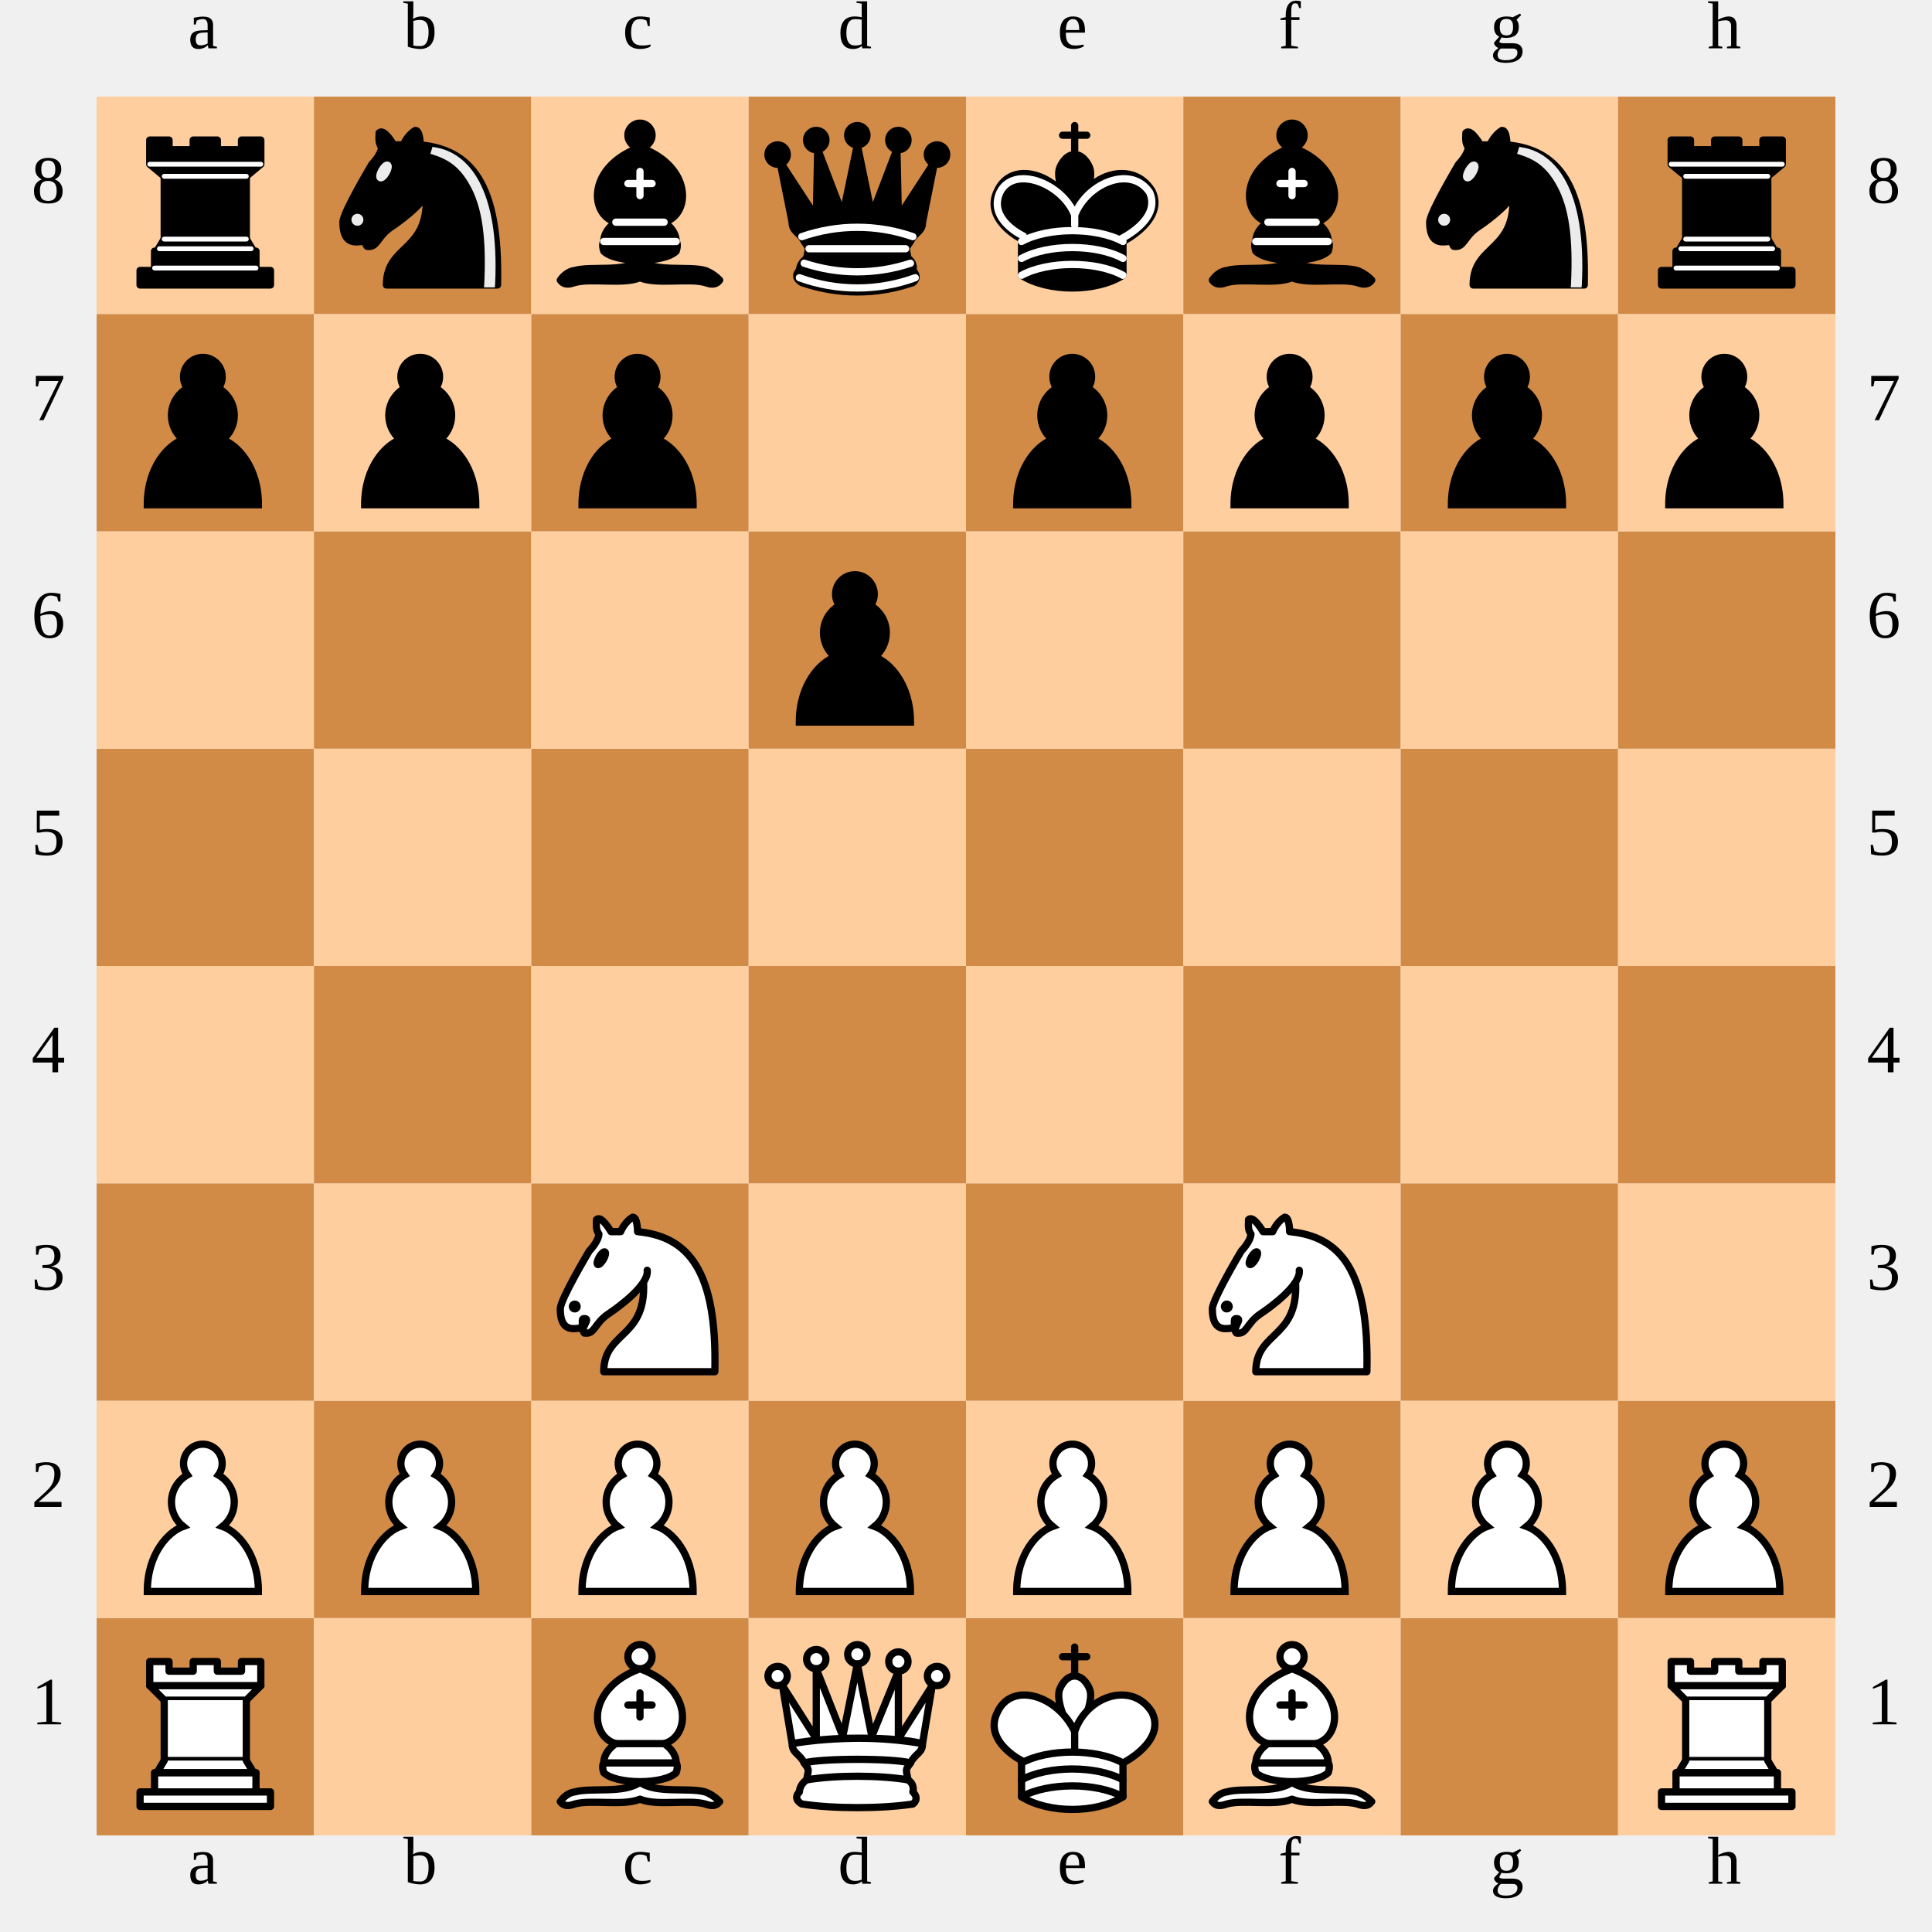
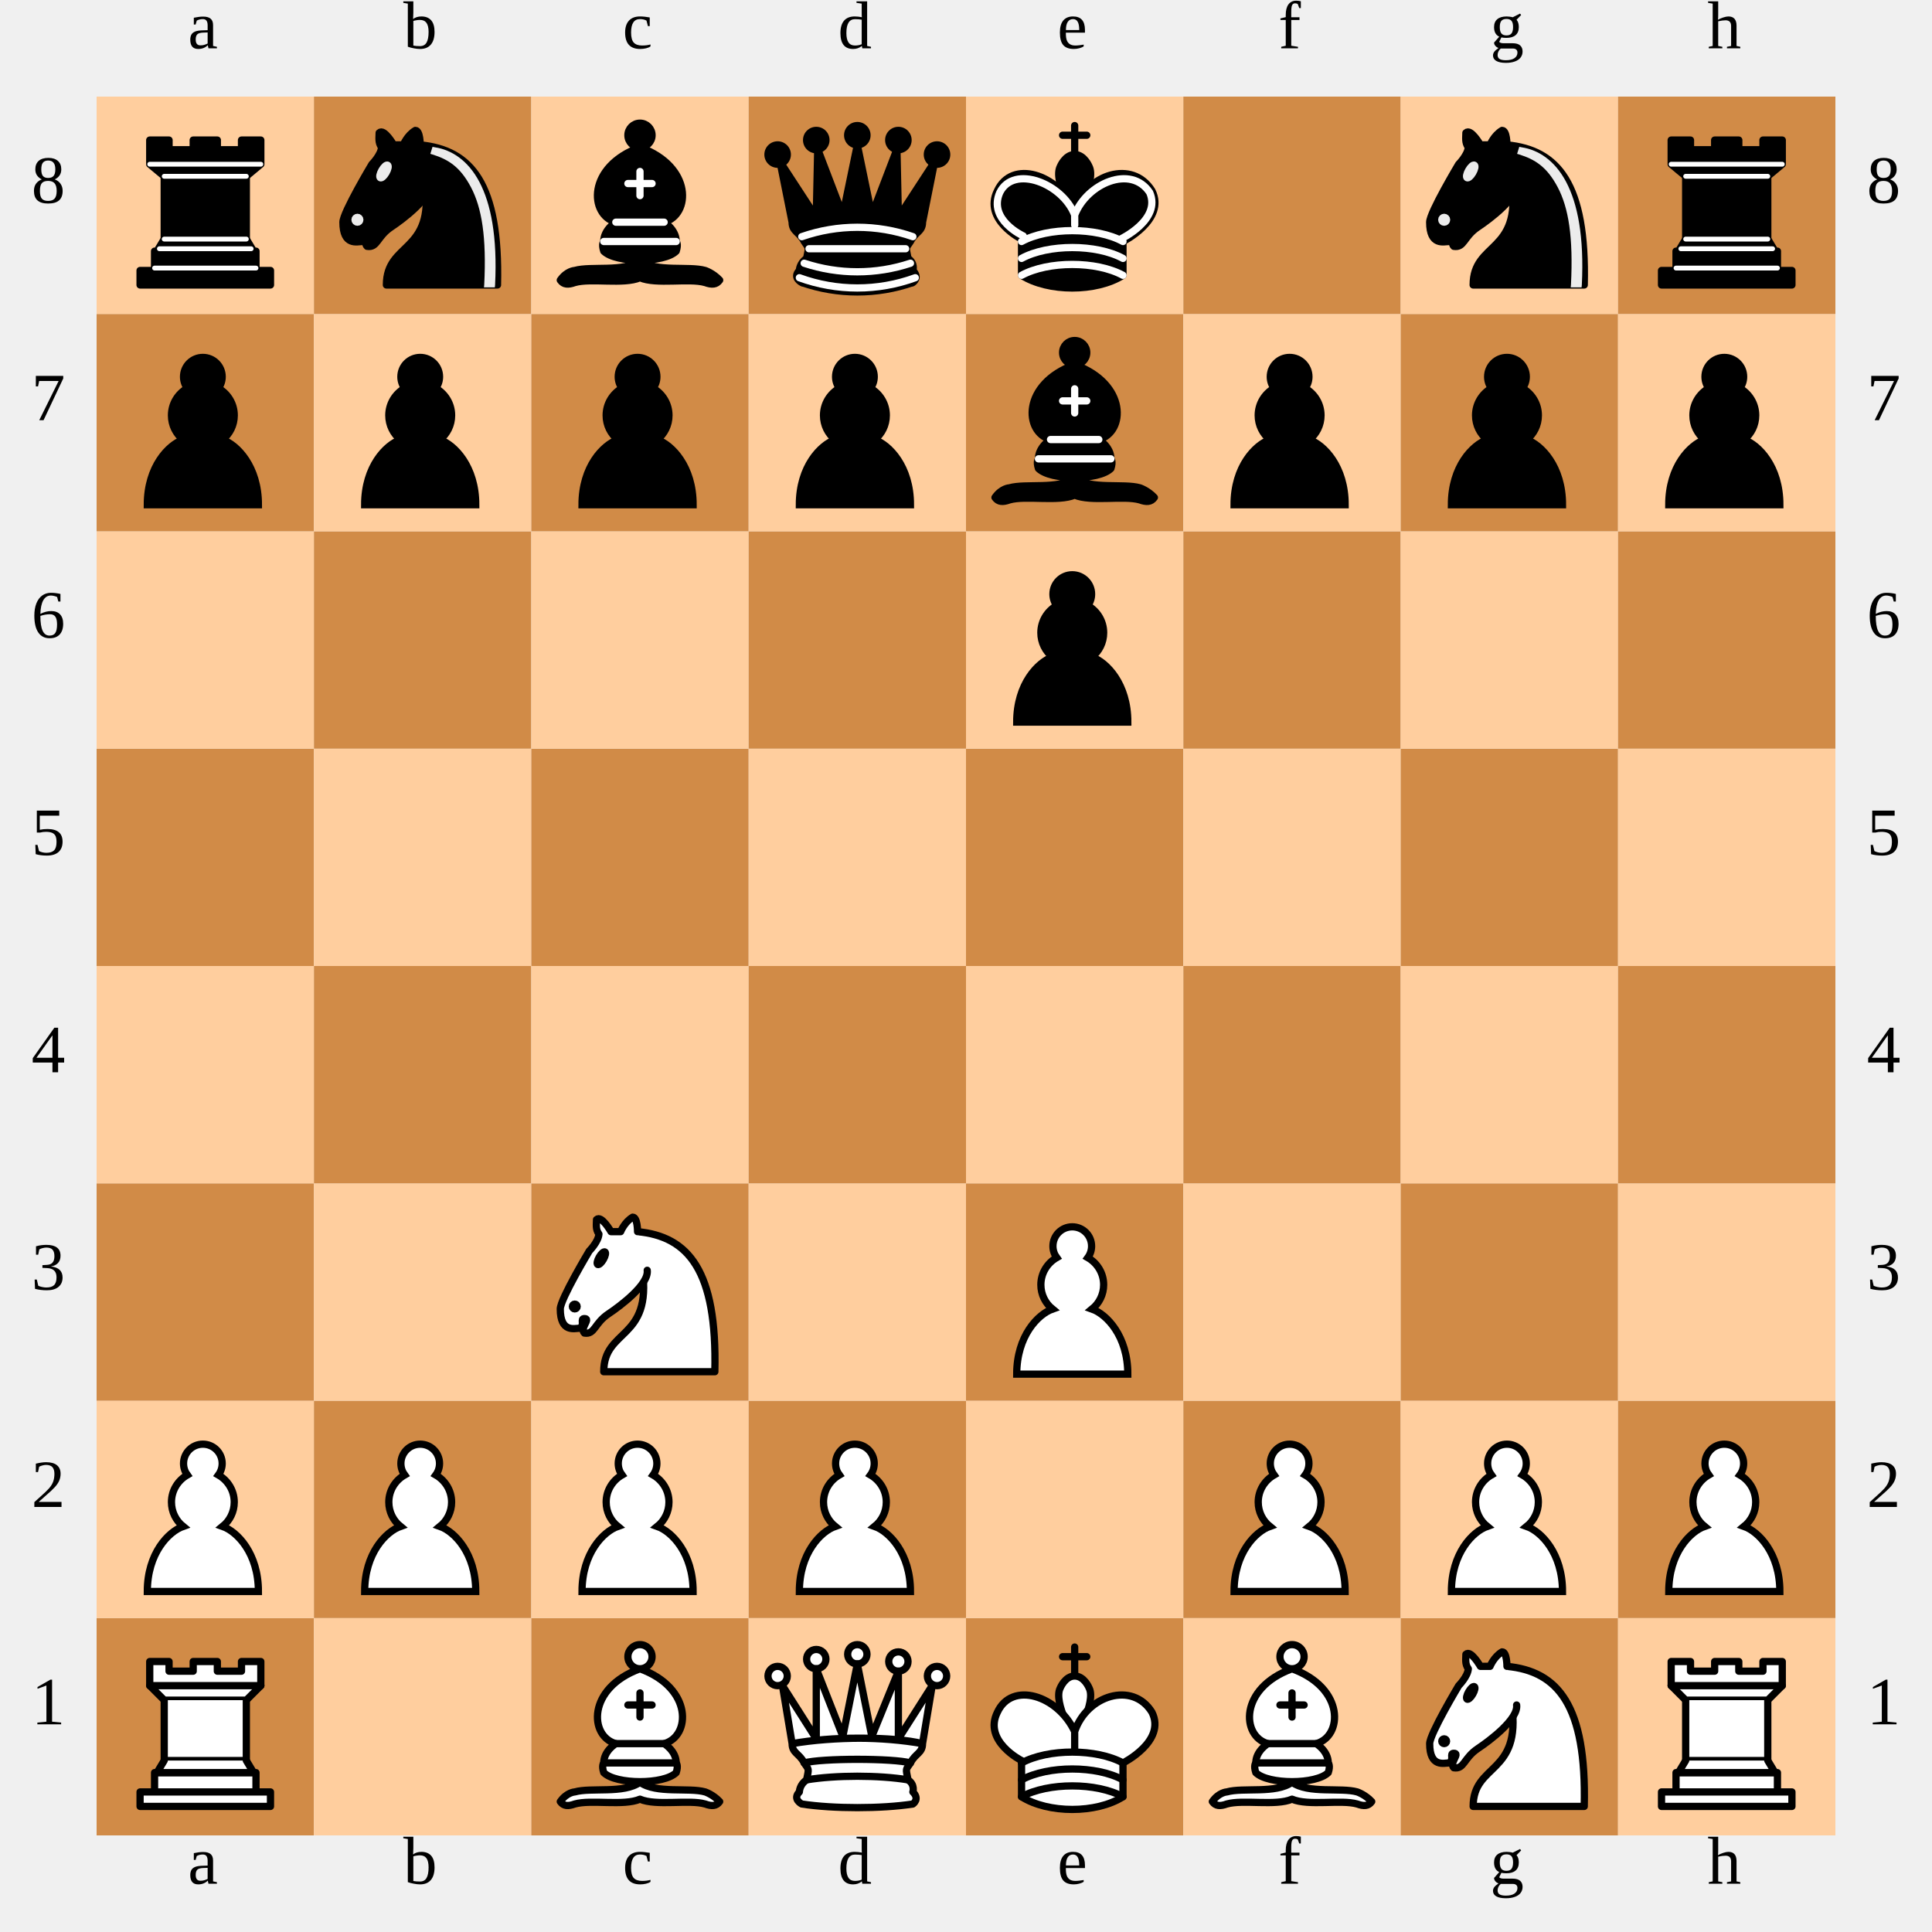
<svg xmlns="http://www.w3.org/2000/svg" xmlns:xlink="http://www.w3.org/1999/xlink" version="1.1" viewBox="0 0 400 400">
  <defs>
    <g class="white pawn" id="white-pawn">
      <path d="M22 9c-2.21 0-4 1.79-4 4 0 .89.29 1.71.78 2.38-1.95 1.12-3.28 3.21-3.28 5.62 0 2.03.94 3.84 2.41 5.03-3 1.06-7.41 5.55-7.41 13.47h23c0-7.92-4.41-12.41-7.41-13.47 1.47-1.19 2.41-3 2.41-5.03 0-2.41-1.33-4.5-3.28-5.62.49-.67.78-1.49.78-2.38 0-2.21-1.79-4-4-4z" fill="#fff" stroke="#000" stroke-linecap="round" stroke-width="1.5" />
    </g>
    <g class="white knight" fill="none" fill-rule="evenodd" id="white-knight" stroke="#000" stroke-linecap="round" stroke-linejoin="round" stroke-width="1.5">
      <path d="M 22,10 C 32.5,11 38.5,18 38,39 L 15,39 C 15,30 25,32.5 23,18" style="fill:#ffffff; stroke:#000000;" />
      <path d="M 24,18 C 24.38,20.91 18.45,25.37 16,27 C 13,29 13.18,31.34 11,31 C 9.958,30.06 12.41,27.96 11,28 C 10,28 11.19,29.23 10,30 C 9,30 5.997,31 6,26 C 6,24 12,14 12,14 C 12,14 13.89,12.1 14,10.5 C 13.27,9.506 13.5,8.5 13.5,7.5 C 14.5,6.5 16.5,10 16.5,10 L 18.5,10 C 18.5,10 19.28,8.008 21,7 C 22,7 22,10 22,10" style="fill:#ffffff; stroke:#000000;" />
      <path d="M 9.5 25.5 A 0.5 0.5 0 1 1 8.5,25.5 A 0.5 0.5 0 1 1 9.5 25.5 z" style="fill:#000000; stroke:#000000;" />
      <path d="M 15 15.5 A 0.5 1.5 0 1 1 14,15.5 A 0.5 1.5 0 1 1 15 15.5 z" style="fill:#000000; stroke:#000000;" transform="matrix(0.866,0.5,-0.5,0.866,9.693,-5.173)" />
    </g>
    <g class="white bishop" fill="none" fill-rule="evenodd" id="white-bishop" stroke="#000" stroke-linecap="round" stroke-linejoin="round" stroke-width="1.5">
      <g fill="#fff" stroke-linecap="butt">
        <path d="M9 36c3.39-.97 10.11.43 13.5-2 3.39 2.43 10.11 1.03 13.5 2 0 0 1.65.54 3 2-.68.97-1.65.99-3 .5-3.39-.97-10.11.46-13.5-1-3.39 1.46-10.11.03-13.5 1-1.354.49-2.323.47-3-.5 1.354-1.94 3-2 3-2zM15 32c2.5 2.5 12.5 2.5 15 0 .5-1.5 0-2 0-2 0-2.5-2.5-4-2.5-4 5.5-1.5 6-11.5-5-15.5-11 4-10.5 14-5 15.5 0 0-2.5 1.5-2.5 4 0 0-.5.5 0 2zM25 8a2.5 2.5 0 1 1-5 0 2.5 2.5 0 1 1 5 0z" />
      </g>
      <path d="M17.5 26h10M15 30h15m-7.5-14.5v5M20 18h5" stroke-linejoin="miter" />
    </g>
    <g class="white rook" fill="#fff" fill-rule="evenodd" id="white-rook" stroke="#000" stroke-linecap="round" stroke-linejoin="round" stroke-width="1.5">
      <path d="M9 39h27v-3H9v3zM12 36v-4h21v4H12zM11 14V9h4v2h5V9h5v2h5V9h4v5" stroke-linecap="butt" />
      <path d="M34 14l-3 3H14l-3-3" />
      <path d="M31 17v12.5H14V17" stroke-linecap="butt" stroke-linejoin="miter" />
      <path d="M31 29.5l1.5 2.5h-20l1.5-2.5" />
      <path d="M11 14h23" fill="none" stroke-linejoin="miter" />
    </g>
    <g class="white queen" fill="#fff" fill-rule="evenodd" id="white-queen" stroke="#000" stroke-linecap="round" stroke-linejoin="round" stroke-width="1.5">
      <path d="M8 12a2 2 0 1 1-4 0 2 2 0 1 1 4 0zM24.5 7.5a2 2 0 1 1-4 0 2 2 0 1 1 4 0zM41 12a2 2 0 1 1-4 0 2 2 0 1 1 4 0zM16 8.5a2 2 0 1 1-4 0 2 2 0 1 1 4 0zM33 9a2 2 0 1 1-4 0 2 2 0 1 1 4 0z" />
      <path d="M9 26c8.5-1.5 21-1.5 27 0l2-12-7 11V11l-5.5 13.5-3-15-3 15-5.5-14V25L7 14l2 12zM9 26c0 2 1.5 2 2.5 4 1 1.5 1 1 .5 3.5-1.5 1-1.5 2.5-1.5 2.5-1.5 1.5.5 2.5.5 2.5 6.5 1 16.5 1 23 0 0 0 1.5-1 0-2.5 0 0 .5-1.5-1-2.5-.5-2.5-.5-2 .5-3.5 1-2 2.5-2 2.5-4-8.5-1.5-18.5-1.5-27 0z" stroke-linecap="butt" />
      <path d="M11.5 30c3.5-1 18.5-1 22 0M12 33.5c6-1 15-1 21 0" fill="none" />
    </g>
    <g class="white king" fill="none" fill-rule="evenodd" id="white-king" stroke="#000" stroke-linecap="round" stroke-linejoin="round" stroke-width="1.5">
      <path d="M22.5 11.63V6M20 8h5" stroke-linejoin="miter" />
      <path d="M22.5 25s4.5-7.5 3-10.5c0 0-1-2.5-3-2.5s-3 2.5-3 2.5c-1.5 3 3 10.5 3 10.5" fill="#fff" stroke-linecap="butt" stroke-linejoin="miter" />
      <path d="M11.5 37c5.5 3.5 15.5 3.5 21 0v-7s9-4.5 6-10.5c-4-6.5-13.5-3.5-16 4V27v-3.5c-3.5-7.5-13-10.5-16-4-3 6 5 10 5 10V37z" fill="#fff" />
      <path d="M11.5 30c5.5-3 15.5-3 21 0m-21 3.5c5.5-3 15.5-3 21 0m-21 3.5c5.5-3 15.5-3 21 0" />
    </g>
    <g class="black pawn" id="black-pawn">
      <path d="M22 9c-2.21 0-4 1.79-4 4 0 .89.29 1.71.78 2.38-1.95 1.12-3.28 3.21-3.28 5.62 0 2.03.94 3.84 2.41 5.03-3 1.06-7.41 5.55-7.41 13.47h23c0-7.92-4.41-12.41-7.41-13.47 1.47-1.19 2.41-3 2.41-5.03 0-2.41-1.33-4.5-3.28-5.62.49-.67.78-1.49.78-2.38 0-2.21-1.79-4-4-4z" stroke="#000" stroke-linecap="round" stroke-width="1.5" />
    </g>
    <g class="black knight" fill="none" fill-rule="evenodd" id="black-knight" stroke="#000" stroke-linecap="round" stroke-linejoin="round" stroke-width="1.5">
      <path d="M 22,10 C 32.5,11 38.5,18 38,39 L 15,39 C 15,30 25,32.5 23,18" style="fill:#000000; stroke:#000000;" />
      <path d="M 24,18 C 24.38,20.91 18.45,25.37 16,27 C 13,29 13.18,31.34 11,31 C 9.958,30.06 12.41,27.96 11,28 C 10,28 11.19,29.23 10,30 C 9,30 5.997,31 6,26 C 6,24 12,14 12,14 C 12,14 13.89,12.1 14,10.5 C 13.27,9.506 13.5,8.5 13.5,7.5 C 14.5,6.5 16.5,10 16.5,10 L 18.5,10 C 18.5,10 19.28,8.008 21,7 C 22,7 22,10 22,10" style="fill:#000000; stroke:#000000;" />
      <path d="M 9.5 25.5 A 0.5 0.5 0 1 1 8.5,25.5 A 0.5 0.5 0 1 1 9.5 25.5 z" style="fill:#ececec; stroke:#ececec;" />
      <path d="M 15 15.5 A 0.5 1.5 0 1 1 14,15.5 A 0.5 1.5 0 1 1 15 15.5 z" style="fill:#ececec; stroke:#ececec;" transform="matrix(0.866,0.5,-0.5,0.866,9.693,-5.173)" />
      <path d="M 24.55,10.4 L 24.1,11.85 L 24.6,12 C 27.75,13 30.25,14.49 32.5,18.75 C 34.75,23.01 35.75,29.06 35.25,39 L 35.2,39.5 L 37.45,39.5 L 37.5,39 C 38,28.94 36.62,22.15 34.25,17.66 C 31.88,13.17 28.46,11.02 25.06,10.5 L 24.55,10.4 z " style="fill:#ececec; stroke:none;" />
    </g>
    <g class="black bishop" fill="none" fill-rule="evenodd" id="black-bishop" stroke="#000" stroke-linecap="round" stroke-linejoin="round" stroke-width="1.5">
      <path d="M9 36c3.39-.97 10.11.43 13.5-2 3.39 2.43 10.11 1.03 13.5 2 0 0 1.65.54 3 2-.68.97-1.65.99-3 .5-3.39-.97-10.11.46-13.5-1-3.39 1.46-10.11.03-13.5 1-1.354.49-2.323.47-3-.5 1.354-1.94 3-2 3-2zm6-4c2.5 2.5 12.5 2.5 15 0 .5-1.5 0-2 0-2 0-2.5-2.5-4-2.5-4 5.5-1.5 6-11.5-5-15.5-11 4-10.5 14-5 15.5 0 0-2.5 1.5-2.5 4 0 0-.5.5 0 2zM25 8a2.5 2.5 0 1 1-5 0 2.5 2.5 0 1 1 5 0z" fill="#000" stroke-linecap="butt" />
      <path d="M17.5 26h10M15 30h15m-7.5-14.5v5M20 18h5" stroke="#fff" stroke-linejoin="miter" />
    </g>
    <g class="black rook" fill="#000" fill-rule="evenodd" id="black-rook" stroke="#000" stroke-linecap="round" stroke-linejoin="round" stroke-width="1.5">
      <path d="M9 39h27v-3H9v3zM12.5 32l1.5-2.5h17l1.5 2.5h-20zM12 36v-4h21v4H12z" stroke-linecap="butt" />
      <path d="M14 29.5v-13h17v13H14z" stroke-linecap="butt" stroke-linejoin="miter" />
      <path d="M14 16.5L11 14h23l-3 2.5H14zM11 14V9h4v2h5V9h5v2h5V9h4v5H11z" stroke-linecap="butt" />
      <path d="M12 35.5h21M13 31.5h19M14 29.5h17M14 16.5h17M11 14h23" fill="none" stroke="#fff" stroke-linejoin="miter" stroke-width="1" />
    </g>
    <g class="black queen" fill="#000" fill-rule="evenodd" id="black-queen" stroke="#000" stroke-linecap="round" stroke-linejoin="round" stroke-width="1.5">
      <g fill="#000" stroke="none">
        <circle cx="6" cy="12" r="2.75" />
        <circle cx="14" cy="9" r="2.75" />
        <circle cx="22.5" cy="8" r="2.75" />
        <circle cx="31" cy="9" r="2.75" />
        <circle cx="39" cy="12" r="2.75" />
      </g>
      <path d="M9 26c8.5-1.5 21-1.5 27 0l2.5-12.5L31 25l-.3-14.1-5.2 13.6-3-14.5-3 14.5-5.2-13.6L14 25 6.5 13.5 9 26zM9 26c0 2 1.5 2 2.5 4 1 1.5 1 1 .5 3.5-1.5 1-1.5 2.5-1.5 2.5-1.5 1.5.5 2.5.5 2.5 6.5 1 16.5 1 23 0 0 0 1.5-1 0-2.5 0 0 .5-1.5-1-2.5-.5-2.5-.5-2 .5-3.5 1-2 2.5-2 2.5-4-8.5-1.5-18.5-1.5-27 0z" stroke-linecap="butt" />
      <path d="M11 38.5a35 35 1 0 0 23 0" fill="none" stroke-linecap="butt" />
      <path d="M11 29a35 35 1 0 1 23 0M12.5 31.5h20M11.5 34.5a35 35 1 0 0 22 0M10.5 37.5a35 35 1 0 0 24 0" fill="none" stroke="#fff" />
    </g>
    <g class="black king" fill="none" fill-rule="evenodd" id="black-king" stroke="#000" stroke-linecap="round" stroke-linejoin="round" stroke-width="1.5">
      <path d="M22.5 11.63V6" stroke-linejoin="miter" />
      <path d="M22.5 25s4.5-7.5 3-10.5c0 0-1-2.5-3-2.5s-3 2.5-3 2.5c-1.5 3 3 10.5 3 10.5" fill="#000" stroke-linecap="butt" stroke-linejoin="miter" />
      <path d="M11.5 37c5.5 3.5 15.5 3.5 21 0v-7s9-4.5 6-10.5c-4-6.5-13.5-3.5-16 4V27v-3.5c-3.5-7.5-13-10.5-16-4-3 6 5 10 5 10V37z" fill="#000" />
      <path d="M20 8h5" stroke-linejoin="miter" />
      <path d="M32 29.5s8.5-4 6.03-9.65C34.15 14 25 18 22.5 24.5l.01 2.1-.01-2.1C20 18 9.906 14 6.997 19.85c-2.497 5.65 4.853 9 4.853 9M11.5 30c5.5-3 15.5-3 21 0m-21 3.5c5.5-3 15.5-3 21 0m-21 3.5c5.5-3 15.5-3 21 0" stroke="#fff" />
    </g>
  </defs>
  <rect class="square dark a1" fill="#d18b47" height="45" stroke="none" width="45" x="20" y="335" />
  <use transform="translate(20, 335)" xlink:href="#white-rook" />
  <rect class="square light b1" fill="#ffce9e" height="45" stroke="none" width="45" x="65" y="335" />
  <rect class="square dark c1" fill="#d18b47" height="45" stroke="none" width="45" x="110" y="335" />
  <use transform="translate(110, 335)" xlink:href="#white-bishop" />
  <rect class="square light d1" fill="#ffce9e" height="45" stroke="none" width="45" x="155" y="335" />
  <use transform="translate(155, 335)" xlink:href="#white-queen" />
  <rect class="square dark e1" fill="#d18b47" height="45" stroke="none" width="45" x="200" y="335" />
  <use transform="translate(200, 335)" xlink:href="#white-king" />
  <rect class="square light f1" fill="#ffce9e" height="45" stroke="none" width="45" x="245" y="335" />
  <use transform="translate(245, 335)" xlink:href="#white-bishop" />
  <rect class="square dark g1" fill="#d18b47" height="45" stroke="none" width="45" x="290" y="335" />
+   <use transform="translate(290, 335)" xlink:href="#white-knight" />
  <rect class="square light h1" fill="#ffce9e" height="45" stroke="none" width="45" x="335" y="335" />
  <use transform="translate(335, 335)" xlink:href="#white-rook" />
  <rect class="square light a2" fill="#ffce9e" height="45" stroke="none" width="45" x="20" y="290" />
  <use transform="translate(20, 290)" xlink:href="#white-pawn" />
  <rect class="square dark b2" fill="#d18b47" height="45" stroke="none" width="45" x="65" y="290" />
  <use transform="translate(65, 290)" xlink:href="#white-pawn" />
  <rect class="square light c2" fill="#ffce9e" height="45" stroke="none" width="45" x="110" y="290" />
  <use transform="translate(110, 290)" xlink:href="#white-pawn" />
  <rect class="square dark d2" fill="#d18b47" height="45" stroke="none" width="45" x="155" y="290" />
  <use transform="translate(155, 290)" xlink:href="#white-pawn" />
  <rect class="square light e2" fill="#ffce9e" height="45" stroke="none" width="45" x="200" y="290" />
-   <use transform="translate(200, 290)" xlink:href="#white-pawn" />
  <rect class="square dark f2" fill="#d18b47" height="45" stroke="none" width="45" x="245" y="290" />
  <use transform="translate(245, 290)" xlink:href="#white-pawn" />
  <rect class="square light g2" fill="#ffce9e" height="45" stroke="none" width="45" x="290" y="290" />
  <use transform="translate(290, 290)" xlink:href="#white-pawn" />
  <rect class="square dark h2" fill="#d18b47" height="45" stroke="none" width="45" x="335" y="290" />
  <use transform="translate(335, 290)" xlink:href="#white-pawn" />
  <rect class="square dark a3" fill="#d18b47" height="45" stroke="none" width="45" x="20" y="245" />
  <rect class="square light b3" fill="#ffce9e" height="45" stroke="none" width="45" x="65" y="245" />
  <rect class="square dark c3" fill="#d18b47" height="45" stroke="none" width="45" x="110" y="245" />
  <use transform="translate(110, 245)" xlink:href="#white-knight" />
  <rect class="square light d3" fill="#ffce9e" height="45" stroke="none" width="45" x="155" y="245" />
  <rect class="square dark e3" fill="#d18b47" height="45" stroke="none" width="45" x="200" y="245" />
+   <use transform="translate(200, 245)" xlink:href="#white-pawn" />
  <rect class="square light f3" fill="#ffce9e" height="45" stroke="none" width="45" x="245" y="245" />
-   <use transform="translate(245, 245)" xlink:href="#white-knight" />
  <rect class="square dark g3" fill="#d18b47" height="45" stroke="none" width="45" x="290" y="245" />
  <rect class="square light h3" fill="#ffce9e" height="45" stroke="none" width="45" x="335" y="245" />
  <rect class="square light a4" fill="#ffce9e" height="45" stroke="none" width="45" x="20" y="200" />
  <rect class="square dark b4" fill="#d18b47" height="45" stroke="none" width="45" x="65" y="200" />
  <rect class="square light c4" fill="#ffce9e" height="45" stroke="none" width="45" x="110" y="200" />
  <rect class="square dark d4" fill="#d18b47" height="45" stroke="none" width="45" x="155" y="200" />
  <rect class="square light e4" fill="#ffce9e" height="45" stroke="none" width="45" x="200" y="200" />
  <rect class="square dark f4" fill="#d18b47" height="45" stroke="none" width="45" x="245" y="200" />
  <rect class="square light g4" fill="#ffce9e" height="45" stroke="none" width="45" x="290" y="200" />
  <rect class="square dark h4" fill="#d18b47" height="45" stroke="none" width="45" x="335" y="200" />
  <rect class="square dark a5" fill="#d18b47" height="45" stroke="none" width="45" x="20" y="155" />
  <rect class="square light b5" fill="#ffce9e" height="45" stroke="none" width="45" x="65" y="155" />
  <rect class="square dark c5" fill="#d18b47" height="45" stroke="none" width="45" x="110" y="155" />
  <rect class="square light d5" fill="#ffce9e" height="45" stroke="none" width="45" x="155" y="155" />
  <rect class="square dark e5" fill="#d18b47" height="45" stroke="none" width="45" x="200" y="155" />
  <rect class="square light f5" fill="#ffce9e" height="45" stroke="none" width="45" x="245" y="155" />
  <rect class="square dark g5" fill="#d18b47" height="45" stroke="none" width="45" x="290" y="155" />
  <rect class="square light h5" fill="#ffce9e" height="45" stroke="none" width="45" x="335" y="155" />
  <rect class="square light a6" fill="#ffce9e" height="45" stroke="none" width="45" x="20" y="110" />
  <rect class="square dark b6" fill="#d18b47" height="45" stroke="none" width="45" x="65" y="110" />
  <rect class="square light c6" fill="#ffce9e" height="45" stroke="none" width="45" x="110" y="110" />
  <rect class="square dark d6" fill="#d18b47" height="45" stroke="none" width="45" x="155" y="110" />
-   <use transform="translate(155, 110)" xlink:href="#black-pawn" />
  <rect class="square light e6" fill="#ffce9e" height="45" stroke="none" width="45" x="200" y="110" />
+   <use transform="translate(200, 110)" xlink:href="#black-pawn" />
  <rect class="square dark f6" fill="#d18b47" height="45" stroke="none" width="45" x="245" y="110" />
  <rect class="square light g6" fill="#ffce9e" height="45" stroke="none" width="45" x="290" y="110" />
  <rect class="square dark h6" fill="#d18b47" height="45" stroke="none" width="45" x="335" y="110" />
  <rect class="square dark a7" fill="#d18b47" height="45" stroke="none" width="45" x="20" y="65" />
  <use transform="translate(20, 65)" xlink:href="#black-pawn" />
  <rect class="square light b7" fill="#ffce9e" height="45" stroke="none" width="45" x="65" y="65" />
  <use transform="translate(65, 65)" xlink:href="#black-pawn" />
  <rect class="square dark c7" fill="#d18b47" height="45" stroke="none" width="45" x="110" y="65" />
  <use transform="translate(110, 65)" xlink:href="#black-pawn" />
  <rect class="square light d7" fill="#ffce9e" height="45" stroke="none" width="45" x="155" y="65" />
+   <use transform="translate(155, 65)" xlink:href="#black-pawn" />
  <rect class="square dark e7" fill="#d18b47" height="45" stroke="none" width="45" x="200" y="65" />
-   <use transform="translate(200, 65)" xlink:href="#black-pawn" />
+   <use transform="translate(200, 65)" xlink:href="#black-bishop" />
  <rect class="square light f7" fill="#ffce9e" height="45" stroke="none" width="45" x="245" y="65" />
  <use transform="translate(245, 65)" xlink:href="#black-pawn" />
  <rect class="square dark g7" fill="#d18b47" height="45" stroke="none" width="45" x="290" y="65" />
  <use transform="translate(290, 65)" xlink:href="#black-pawn" />
  <rect class="square light h7" fill="#ffce9e" height="45" stroke="none" width="45" x="335" y="65" />
  <use transform="translate(335, 65)" xlink:href="#black-pawn" />
  <rect class="square light a8" fill="#ffce9e" height="45" stroke="none" width="45" x="20" y="20" />
  <use transform="translate(20, 20)" xlink:href="#black-rook" />
  <rect class="square dark b8" fill="#d18b47" height="45" stroke="none" width="45" x="65" y="20" />
  <use transform="translate(65, 20)" xlink:href="#black-knight" />
  <rect class="square light c8" fill="#ffce9e" height="45" stroke="none" width="45" x="110" y="20" />
  <use transform="translate(110, 20)" xlink:href="#black-bishop" />
  <rect class="square dark d8" fill="#d18b47" height="45" stroke="none" width="45" x="155" y="20" />
  <use transform="translate(155, 20)" xlink:href="#black-queen" />
  <rect class="square light e8" fill="#ffce9e" height="45" stroke="none" width="45" x="200" y="20" />
  <use transform="translate(200, 20)" xlink:href="#black-king" />
  <rect class="square dark f8" fill="#d18b47" height="45" stroke="none" width="45" x="245" y="20" />
-   <use transform="translate(245, 20)" xlink:href="#black-bishop" />
  <rect class="square light g8" fill="#ffce9e" height="45" stroke="none" width="45" x="290" y="20" />
  <use transform="translate(290, 20)" xlink:href="#black-knight" />
  <rect class="square dark h8" fill="#d18b47" height="45" stroke="none" width="45" x="335" y="20" />
  <use transform="translate(335, 20)" xlink:href="#black-rook" />
  <text alignment-baseline="middle" font-size="14" text-anchor="middle" x="42" y="10">a</text>
  <text alignment-baseline="middle" font-size="14" text-anchor="middle" x="42" y="390">a</text>
  <text alignment-baseline="middle" font-size="14" text-anchor="middle" x="87" y="10">b</text>
  <text alignment-baseline="middle" font-size="14" text-anchor="middle" x="87" y="390">b</text>
  <text alignment-baseline="middle" font-size="14" text-anchor="middle" x="132" y="10">c</text>
  <text alignment-baseline="middle" font-size="14" text-anchor="middle" x="132" y="390">c</text>
  <text alignment-baseline="middle" font-size="14" text-anchor="middle" x="177" y="10">d</text>
  <text alignment-baseline="middle" font-size="14" text-anchor="middle" x="177" y="390">d</text>
  <text alignment-baseline="middle" font-size="14" text-anchor="middle" x="222" y="10">e</text>
  <text alignment-baseline="middle" font-size="14" text-anchor="middle" x="222" y="390">e</text>
  <text alignment-baseline="middle" font-size="14" text-anchor="middle" x="267" y="10">f</text>
  <text alignment-baseline="middle" font-size="14" text-anchor="middle" x="267" y="390">f</text>
  <text alignment-baseline="middle" font-size="14" text-anchor="middle" x="312" y="10">g</text>
  <text alignment-baseline="middle" font-size="14" text-anchor="middle" x="312" y="390">g</text>
  <text alignment-baseline="middle" font-size="14" text-anchor="middle" x="357" y="10">h</text>
  <text alignment-baseline="middle" font-size="14" text-anchor="middle" x="357" y="390">h</text>
  <text alignment-baseline="middle" font-size="14" text-anchor="middle" x="10" y="357">1</text>
  <text alignment-baseline="middle" font-size="14" text-anchor="middle" x="390" y="357">1</text>
  <text alignment-baseline="middle" font-size="14" text-anchor="middle" x="10" y="312">2</text>
  <text alignment-baseline="middle" font-size="14" text-anchor="middle" x="390" y="312">2</text>
  <text alignment-baseline="middle" font-size="14" text-anchor="middle" x="10" y="267">3</text>
  <text alignment-baseline="middle" font-size="14" text-anchor="middle" x="390" y="267">3</text>
  <text alignment-baseline="middle" font-size="14" text-anchor="middle" x="10" y="222">4</text>
  <text alignment-baseline="middle" font-size="14" text-anchor="middle" x="390" y="222">4</text>
  <text alignment-baseline="middle" font-size="14" text-anchor="middle" x="10" y="177">5</text>
  <text alignment-baseline="middle" font-size="14" text-anchor="middle" x="390" y="177">5</text>
  <text alignment-baseline="middle" font-size="14" text-anchor="middle" x="10" y="132">6</text>
  <text alignment-baseline="middle" font-size="14" text-anchor="middle" x="390" y="132">6</text>
  <text alignment-baseline="middle" font-size="14" text-anchor="middle" x="10" y="87">7</text>
  <text alignment-baseline="middle" font-size="14" text-anchor="middle" x="390" y="87">7</text>
  <text alignment-baseline="middle" font-size="14" text-anchor="middle" x="10" y="42">8</text>
  <text alignment-baseline="middle" font-size="14" text-anchor="middle" x="390" y="42">8</text>
</svg>
